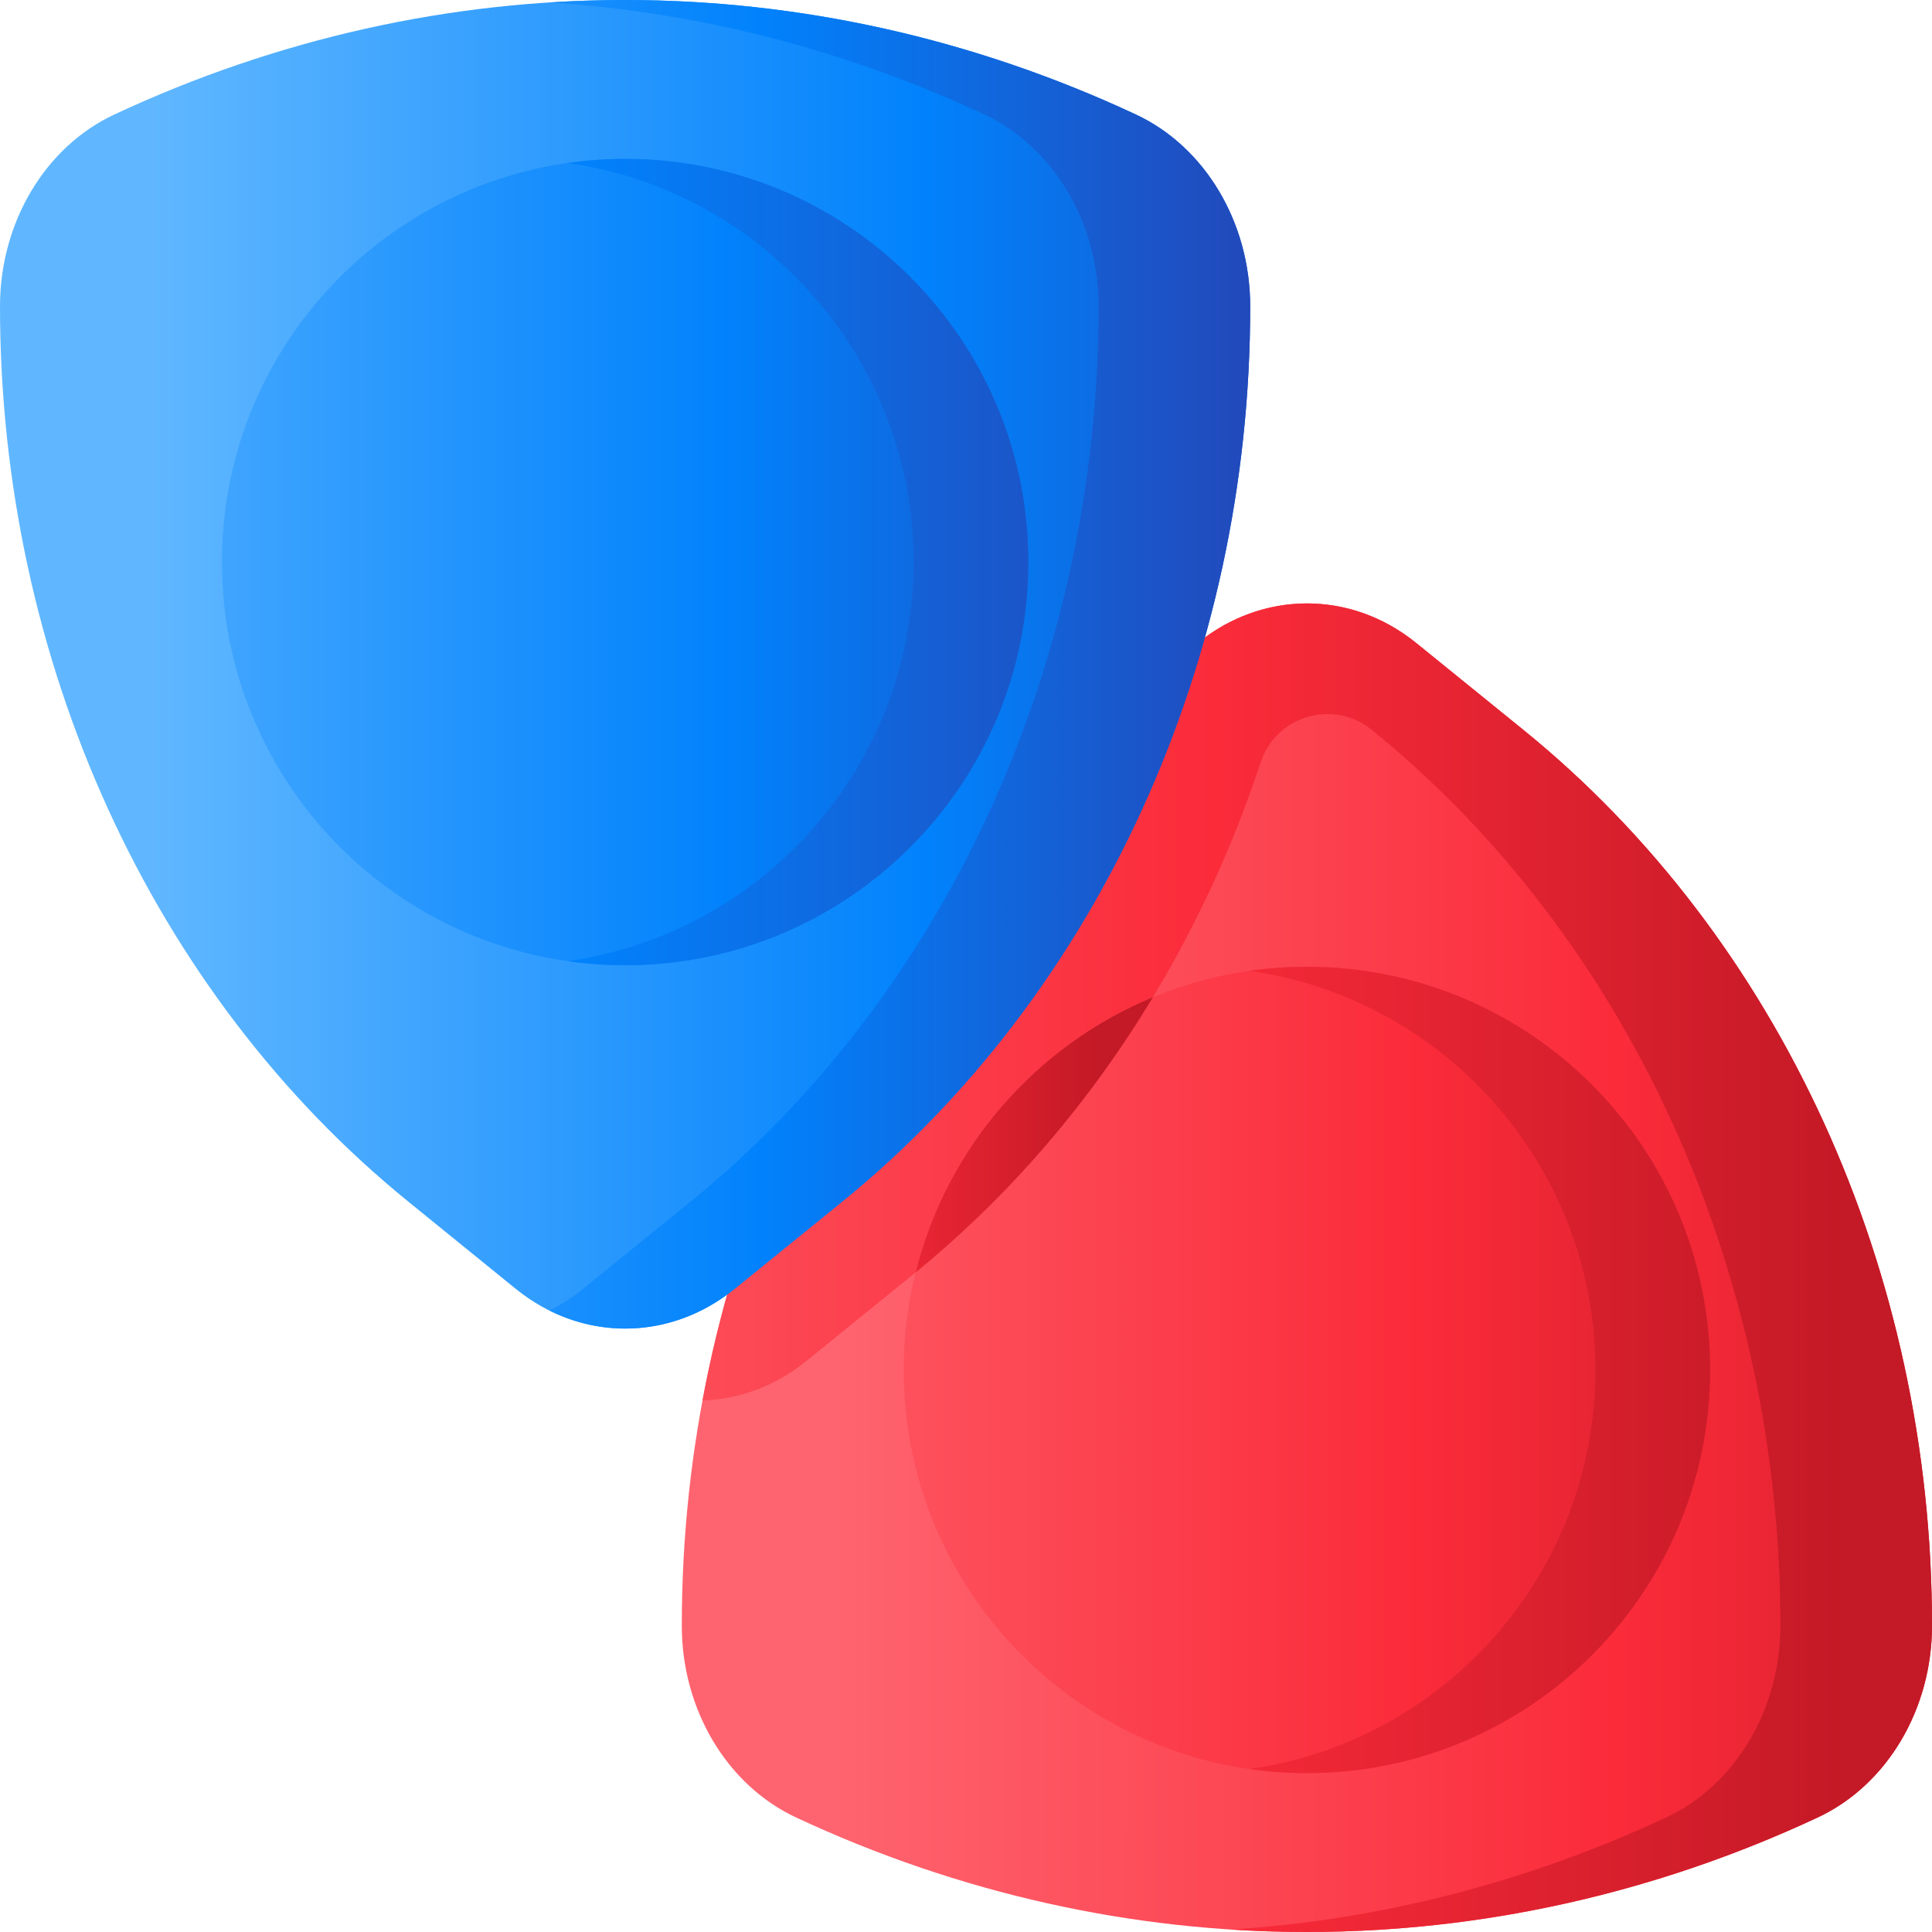
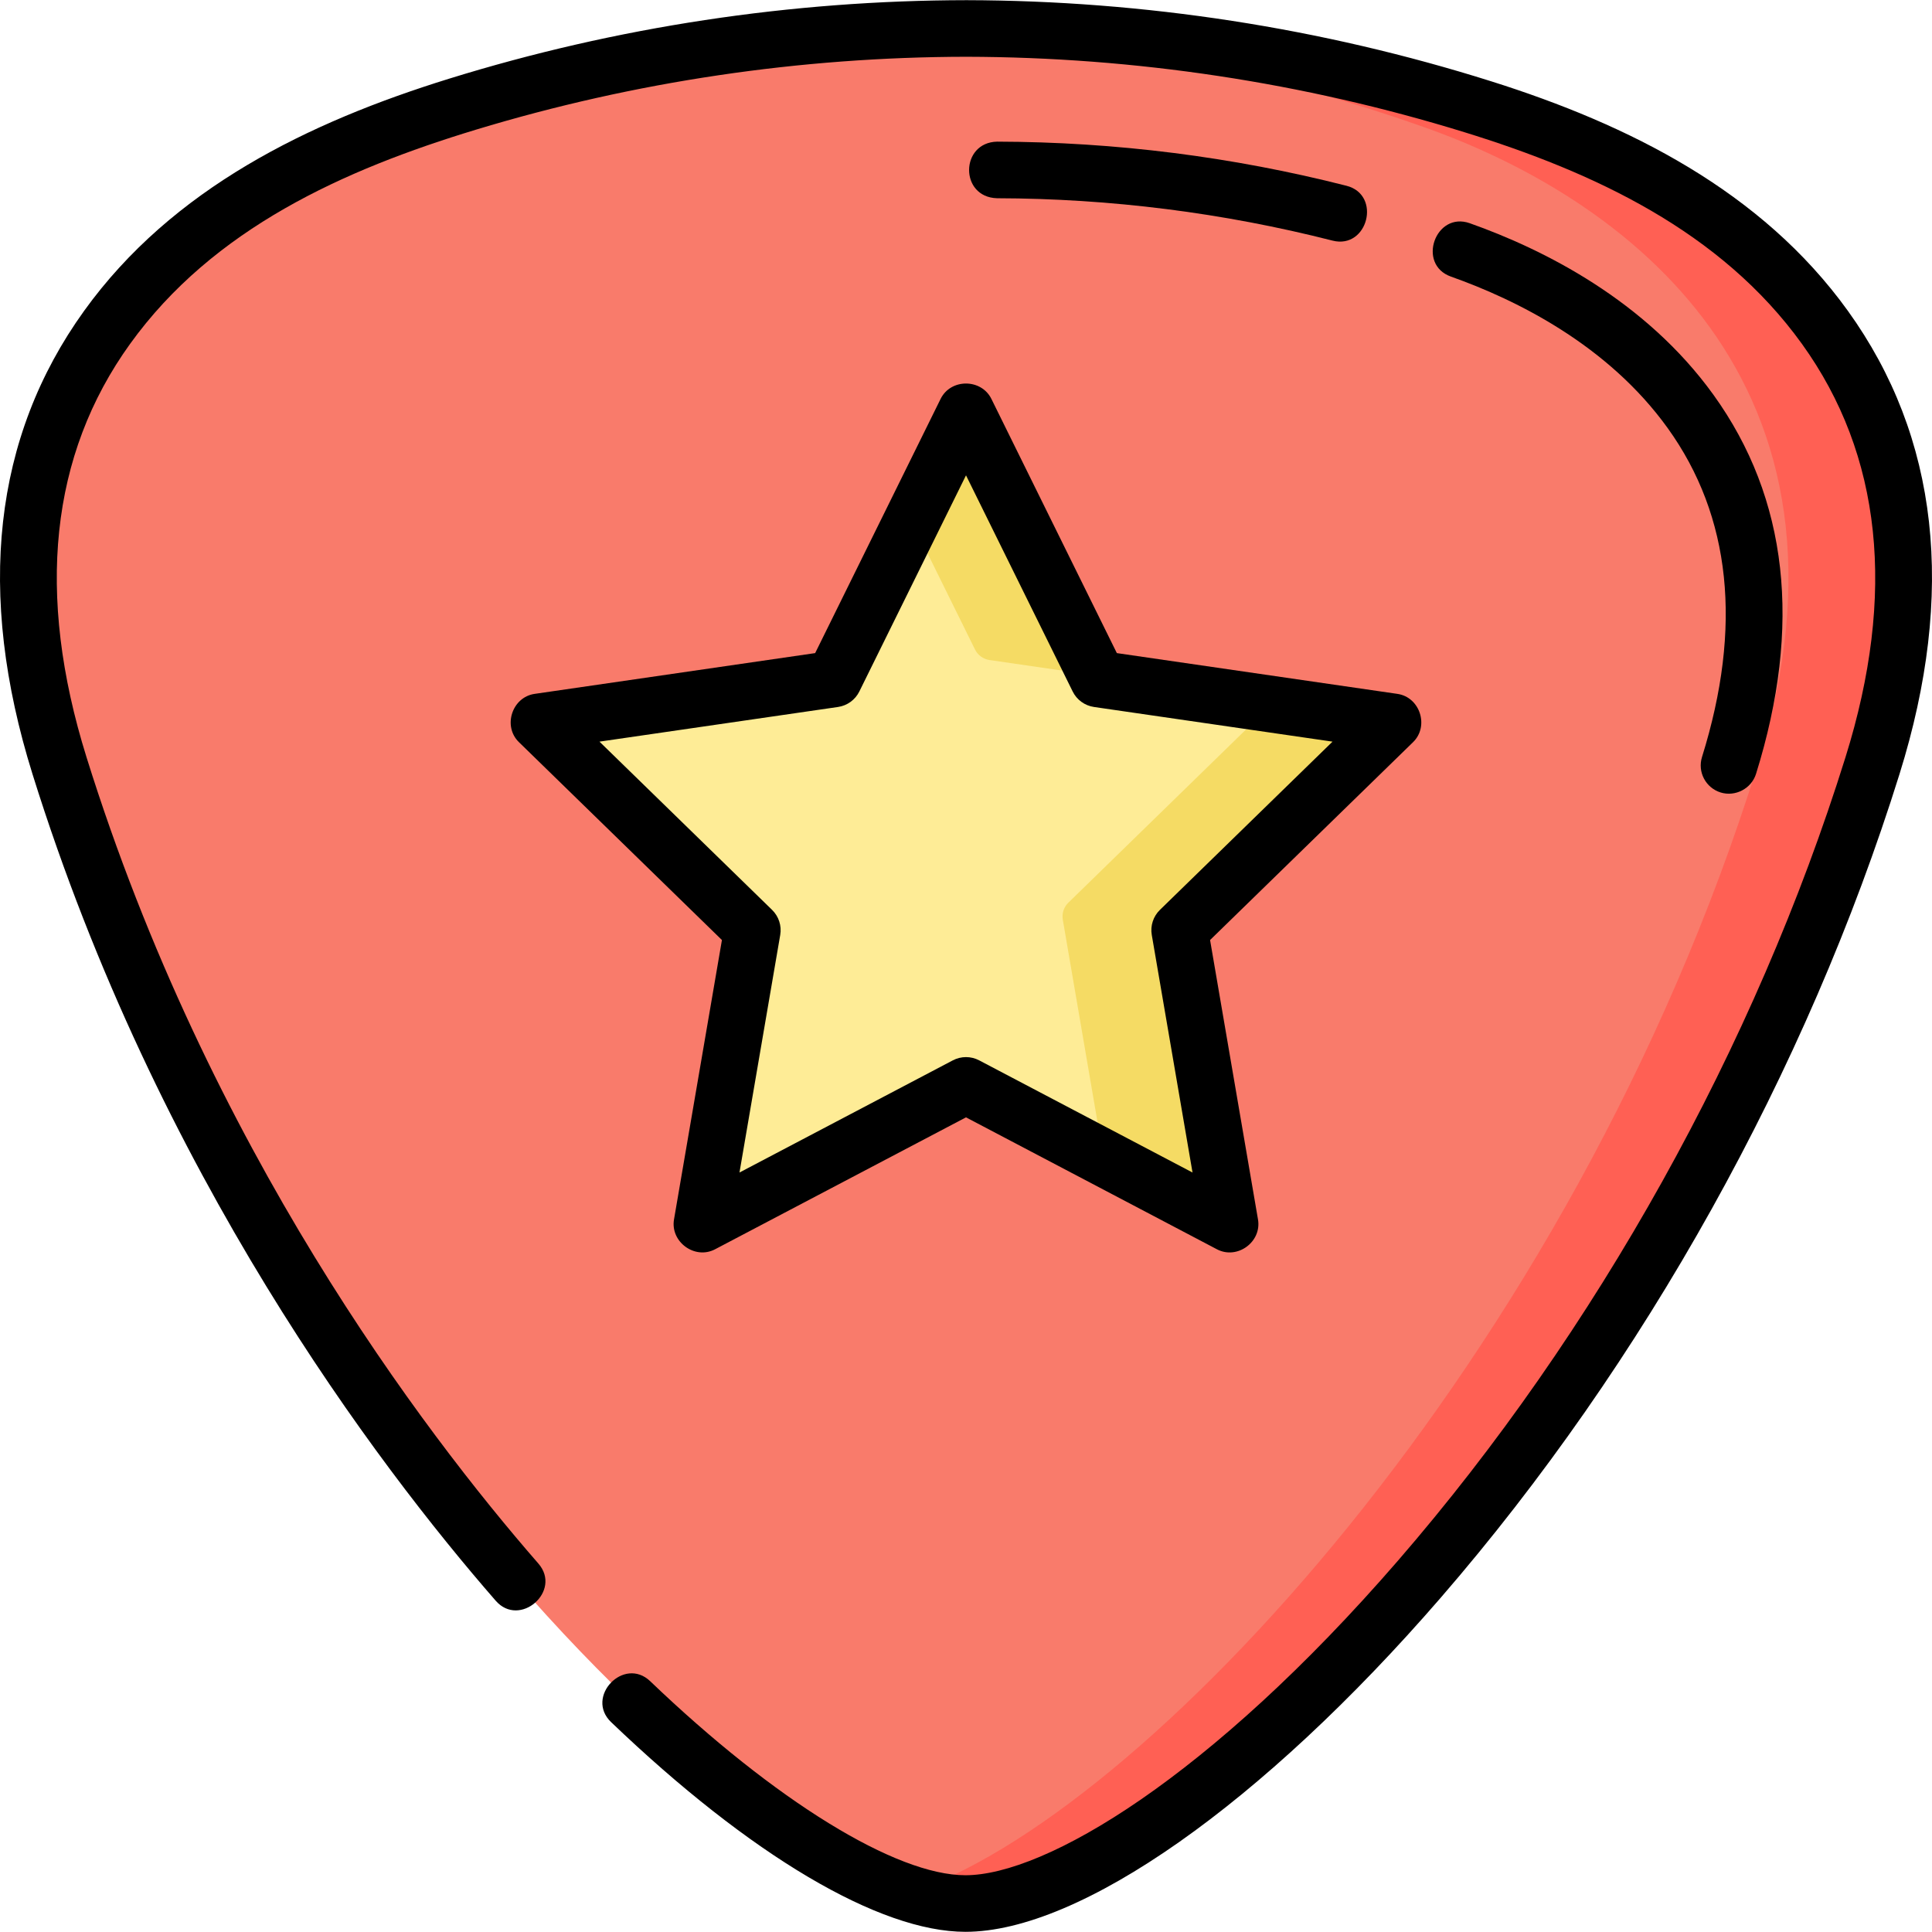
- <svg xmlns="http://www.w3.org/2000/svg" xmlns:xlink="http://www.w3.org/1999/xlink" id="Capa_1" enable-background="new 0 0 510 510" height="512" viewBox="0 0 510 510" width="512">
-   <linearGradient id="lg1">
-     <stop offset="0" stop-color="#fe646f" />
-     <stop offset=".593" stop-color="#fb2b3a" />
-     <stop offset="1" stop-color="#c41926" />
-   </linearGradient>
-   <linearGradient id="SVGID_1_" gradientTransform="matrix(1 0 0 -1 0 -401.741)" gradientUnits="userSpaceOnUse" x1="220.203" x2="568.093" xlink:href="#lg1" y1="-736.384" y2="-736.384" />
-   <linearGradient id="SVGID_2_" gradientUnits="userSpaceOnUse" x1="78" x2="487.333" xlink:href="#lg1" y1="334.642" y2="334.642" />
-   <linearGradient id="SVGID_3_" gradientTransform="matrix(1 0 0 -1 0 -401.741)" gradientUnits="userSpaceOnUse" x1="168.02" x2="515.917" xlink:href="#lg1" y1="-763.372" y2="-763.372" />
-   <linearGradient id="SVGID_4_" gradientUnits="userSpaceOnUse" x1="116.667" x2="289.606" xlink:href="#lg1" y1="299.565" y2="299.565" />
-   <linearGradient id="SVGID_5_" gradientTransform="matrix(1 0 0 -1 0 -401.741)" gradientUnits="userSpaceOnUse" x1="56.432" x2="477.394" xlink:href="#lg1" y1="-763.372" y2="-763.372" />
-   <linearGradient id="lg2">
-     <stop offset="0" stop-color="#60b7ff" />
-     <stop offset=".586" stop-color="#0182fc" />
-     <stop offset="1" stop-color="#2740b0" />
-   </linearGradient>
-   <linearGradient id="SVGID_6_" gradientUnits="userSpaceOnUse" x1="40.226" x2="388.116" xlink:href="#lg2" y1="175.357" y2="175.357" />
-   <linearGradient id="SVGID_7_" gradientTransform="matrix(1 0 0 -1 0 -394.715)" gradientUnits="userSpaceOnUse" x1="-11.31" x2="350.7" xlink:href="#lg2" y1="-570.072" y2="-570.072" />
-   <linearGradient id="SVGID_8_" gradientUnits="userSpaceOnUse" x1="-11.957" x2="335.94" xlink:href="#lg2" y1="148.369" y2="148.369" />
-   <linearGradient id="SVGID_9_" gradientUnits="userSpaceOnUse" x1="-92.878" x2="328.084" xlink:href="#lg2" y1="148.369" y2="148.369" />
+ <svg xmlns="http://www.w3.org/2000/svg" version="1.1" id="Capa_1" x="0px" y="0px" viewBox="0 0 512.09 512.09" style="enable-background:new 0 0 512.09 512.09;" xml:space="preserve" width="512" height="512">
  <g>
    <g>
-       <path d="m510 429.127v-.067c0-93.567-40.119-181.471-107.901-236.42l-28.234-22.889c-17.22-13.96-40.526-13.951-57.738.022l-28.394 23.052c-67.697 54.96-107.756 142.806-107.756 236.302 0 22.138 11.901 42.109 30.181 50.648 86.268 40.299 183.392 40.299 269.661 0 18.28-8.539 30.181-28.511 30.181-50.648z" fill="url(#SVGID_1_)" />
-       <path d="m402.099 192.639-28.234-22.889c-14.406-11.678-33.067-13.574-48.86-5.703l-.007-.003c-3.084 1.536-6.059 3.445-8.871 5.728l-28.394 23.052c-53.093 43.104-89.182 106.437-102.284 176.859 9.649-.31 19.235-3.783 27.439-10.434l28.234-22.889c42.398-34.371 73.962-81.64 91.661-135.12 4.079-12.326 19.21-16.777 29.296-8.601 67.782 54.949 107.901 142.853 107.901 236.42v.067c0 22.137-11.901 42.109-30.181 50.648-36.856 17.217-75.694 27.072-114.82 29.578 52.455 3.36 105.428-6.495 154.84-29.578 18.28-8.54 30.181-28.511 30.181-50.648v-.067c0-93.567-40.119-181.471-107.901-236.42z" fill="url(#SVGID_2_)" />
+       <path style="fill:#F97B6B;" d="M255.887,504.545c54.158,0,186.411-128.552,240.437-301.621    c32.016-102.562-36.265-150.758-88.137-169.14C359.161,16.41,307.69,7.664,256.203,7.545h-0.316    C204.4,7.664,152.929,16.41,103.904,33.783C52.031,52.165-16.25,100.362,15.766,202.923    C69.573,375.288,203.045,504.545,255.887,504.545L255.887,504.545z" />
+       <path style="fill:#FF6054;" d="M408.186,33.783C359.161,16.41,307.69,7.664,256.203,7.545h-0.316    c-5.032,0.012-10.063,0.131-15.092,0.307c46.431,1.629,92.657,10.256,136.891,25.932c51.873,18.382,120.153,66.578,88.137,169.14    C416.388,361.287,301.467,482.355,240.8,501.79c5.539,1.804,10.609,2.755,15.087,2.755c54.158,0,186.411-128.552,240.437-301.621    C528.34,100.362,460.059,52.165,408.186,33.783z" />
+       <path style="fill:none;stroke:#000000;stroke-width:15;stroke-linejoin:round;stroke-miterlimit:10;" d="M255.925,438.452" />
+       <path style="fill:#F9CA64;" d="M260.607,118.288l29.256,59.279c0.741,1.501,2.173,2.542,3.83,2.783l65.419,9.506    c4.173,0.606,5.839,5.734,2.819,8.677l-47.337,46.143c-1.199,1.169-1.746,2.853-1.463,4.503l11.175,65.154    c0.713,4.156-3.649,7.325-7.381,5.363l-58.512-30.762c-1.482-0.779-3.253-0.779-4.735,0l-58.512,30.762    c-3.732,1.962-8.094-1.207-7.381-5.363l11.175-65.154c0.283-1.65-0.264-3.334-1.463-4.503l-47.337-46.143    c-3.019-2.943-1.353-8.071,2.819-8.677l65.419-9.506c1.657-0.241,3.089-1.281,3.83-2.783l29.256-59.279    C253.349,114.507,258.741,114.507,260.607,118.288z" />
+       <path style="fill:#FEEC96;" d="M260.607,118.288l29.256,59.279c0.741,1.501,2.173,2.542,3.83,2.783l65.419,9.506    c4.173,0.606,5.839,5.734,2.819,8.677l-47.337,46.143c-1.199,1.169-1.746,2.853-1.463,4.503l11.175,65.154    c0.713,4.156-3.649,7.325-7.381,5.363l-58.512-30.762c-1.482-0.779-3.253-0.779-4.735,0l-58.512,30.762    c-3.732,1.962-8.094-1.207-7.381-5.363l11.175-65.154c0.283-1.65-0.264-3.334-1.463-4.503l-47.337-46.143    c-3.019-2.943-1.353-8.071,2.819-8.677l65.419-9.506c1.657-0.241,3.089-1.281,3.83-2.783l29.256-59.279    C253.349,114.507,258.741,114.507,260.607,118.288z" />
      <g>
-         <circle cx="344.988" cy="361.631" fill="url(#SVGID_3_)" r="106.428" />
-         <path d="m241.705 335.879c24.812-20.232 45.893-44.889 62.627-72.626-30.88 12.775-54.435 39.663-62.627 72.626z" fill="url(#SVGID_4_)" />
-         <path d="m344.988 468.058c-5.138 0-10.189-.372-15.133-1.076 51.61-7.348 91.295-51.712 91.295-105.352s-39.685-98.004-91.295-105.352c4.944-.704 9.995-1.076 15.133-1.076 58.778 0 106.428 47.649 106.428 106.428s-47.649 106.428-106.428 106.428z" fill="url(#SVGID_5_)" />
+         <path style="fill:#F5DB64;" d="M258.435,172.16c0.741,1.501,2.173,2.542,3.83,2.783l28.8,4.185     c-0.491-0.432-0.904-0.957-1.202-1.56l-29.256-59.279c-1.866-3.781-7.258-3.781-9.124,0l-9.818,19.893L258.435,172.16z" />
+         <path style="fill:#F5DB64;" d="M361.931,198.534c3.019-2.943,1.353-8.071-2.819-8.677l-28.774-4.181     c2.061,1.842,2.419,5.254,0.166,7.451l-47.337,46.143c-1.199,1.169-1.746,2.853-1.463,4.503l10.822,63.097l24.4,12.828     c3.732,1.962,8.094-1.207,7.381-5.363l-11.175-65.154c-0.283-1.65,0.264-3.334,1.463-4.503L361.931,198.534z" />
      </g>
    </g>
    <g>
-       <path d="m299.842 30.225c-86.269-40.3-183.392-40.3-269.661 0-18.28 8.539-30.181 28.511-30.181 50.648 0 93.496 40.059 181.342 107.756 236.302l28.394 23.052c17.212 13.973 40.517 13.982 57.738.022l28.234-22.889c67.782-54.949 107.901-142.853 107.901-236.42v-.067c0-22.137-11.901-42.109-30.181-50.648z" fill="url(#SVGID_6_)" />
-       <path d="m222.122 317.36-28.234 22.889c-14.407 11.679-33.071 13.574-48.865 5.701 3.074-1.532 6.041-3.428 8.845-5.701l28.234-22.889c67.782-54.949 107.901-142.853 107.901-236.42v-.067c0-22.137-11.901-42.109-30.181-50.648-36.856-17.217-75.694-27.072-114.82-29.578 52.455-3.36 105.428 6.495 154.84 29.578 18.28 8.54 30.181 28.511 30.181 50.648v.067c0 93.567-40.119 181.471-107.901 236.42z" fill="url(#SVGID_7_)" />
-       <g>
-         <circle cx="165.012" cy="148.369" fill="url(#SVGID_8_)" r="106.428" />
-         <path d="m165.012 41.942c-5.138 0-10.189.372-15.133 1.076 51.61 7.348 91.295 51.712 91.295 105.352s-39.685 98.004-91.295 105.352c4.944.704 9.995 1.076 15.133 1.076 58.778 0 106.428-47.649 106.428-106.428s-47.65-106.428-106.428-106.428z" fill="url(#SVGID_9_)" />
-       </g>
+       <path d="M489.801,82.405c-22.881-31.792-58.074-49.344-94.5-60.839C350.359,7.383,303.326,0.153,256.203,0.045    c-46.447,0.063-92.84,7.066-137.205,20.824c-37.203,11.537-73.34,29.066-96.709,61.537c-24.067,33.44-28.67,74.74-13.682,122.754    c33.1,106.031,91.135,182.8,122.783,219.124c6.355,7.293,17.665-2.56,11.31-9.854c-30.875-35.437-87.491-110.326-119.774-213.741    c-13.506-43.268-9.625-80.115,11.539-109.521c22.026-30.604,56.7-46.19,91.704-56.802c42.098-12.763,86.03-19.258,130.018-19.321    c44.664,0.103,89.266,6.813,131.946,19.991c34.225,10.568,67.959,26.208,89.495,56.132    c21.163,29.405,25.045,66.253,11.538,109.521c-23.933,76.667-66.08,152.324-118.678,213.035    c-49.866,57.557-93.488,83.32-114.6,83.32c-18.414,0-50.422-19.701-83.535-51.416c-6.986-6.693-17.363,4.141-10.376,10.832    c36.881,35.324,71.11,55.584,93.911,55.584c30.387,0,78.644-33.91,125.937-88.499c53.919-62.235,97.126-139.794,121.659-218.387    C518.471,157.145,513.867,115.846,489.801,82.405z" />
+       <path d="M264.283,52.545c30.013,0.069,59.926,3.848,88.91,11.231c9.373,2.387,13.07-12.149,3.703-14.535    c-30.183-7.689-61.33-11.624-92.596-11.696C254.479,37.749,254.3,52.273,264.283,52.545z" />
+       <path d="M456.053,210.046c3.885,1.214,8.173-1.01,9.395-4.924c12.251-39.245,8.463-73.038-11.259-100.441    c-18.059-25.092-45.097-38.597-64.6-45.508c-9.118-3.237-14.128,10.907-5.01,14.139c17.484,6.196,41.642,18.188,57.435,40.132    c16.817,23.368,19.885,52.709,9.115,87.208C449.895,204.605,452.1,208.811,456.053,210.046z" />
+       <path d="M249.319,105.725l-33.256,67.385l-74.364,10.807c-5.955,0.865-8.506,8.553-4.156,12.793l53.81,52.451l-12.703,74.064    c-1.017,5.93,5.505,10.733,10.882,7.906l66.513-34.969l66.513,34.969c5.369,2.823,11.909-1.929,10.882-7.906l-12.702-74.064    l53.811-52.451c4.307-4.2,1.856-11.92-4.157-12.793l-74.363-10.807l-33.257-67.385    C260.107,100.33,252.009,100.278,249.319,105.725z M284.321,183.285c1.093,2.214,3.204,3.748,5.647,4.103l63.227,9.188    l-45.752,44.597c-1.768,1.724-2.574,4.206-2.156,6.639l10.8,62.973l-56.552-29.732c-2.185-1.148-4.794-1.148-6.98,0    l-56.552,29.732l10.801-62.973c0.417-2.433-0.389-4.915-2.157-6.639l-45.751-44.597l63.228-9.188    c2.443-0.354,4.554-1.889,5.647-4.103l28.276-57.294L284.321,183.285z" />
    </g>
  </g>
</svg>
